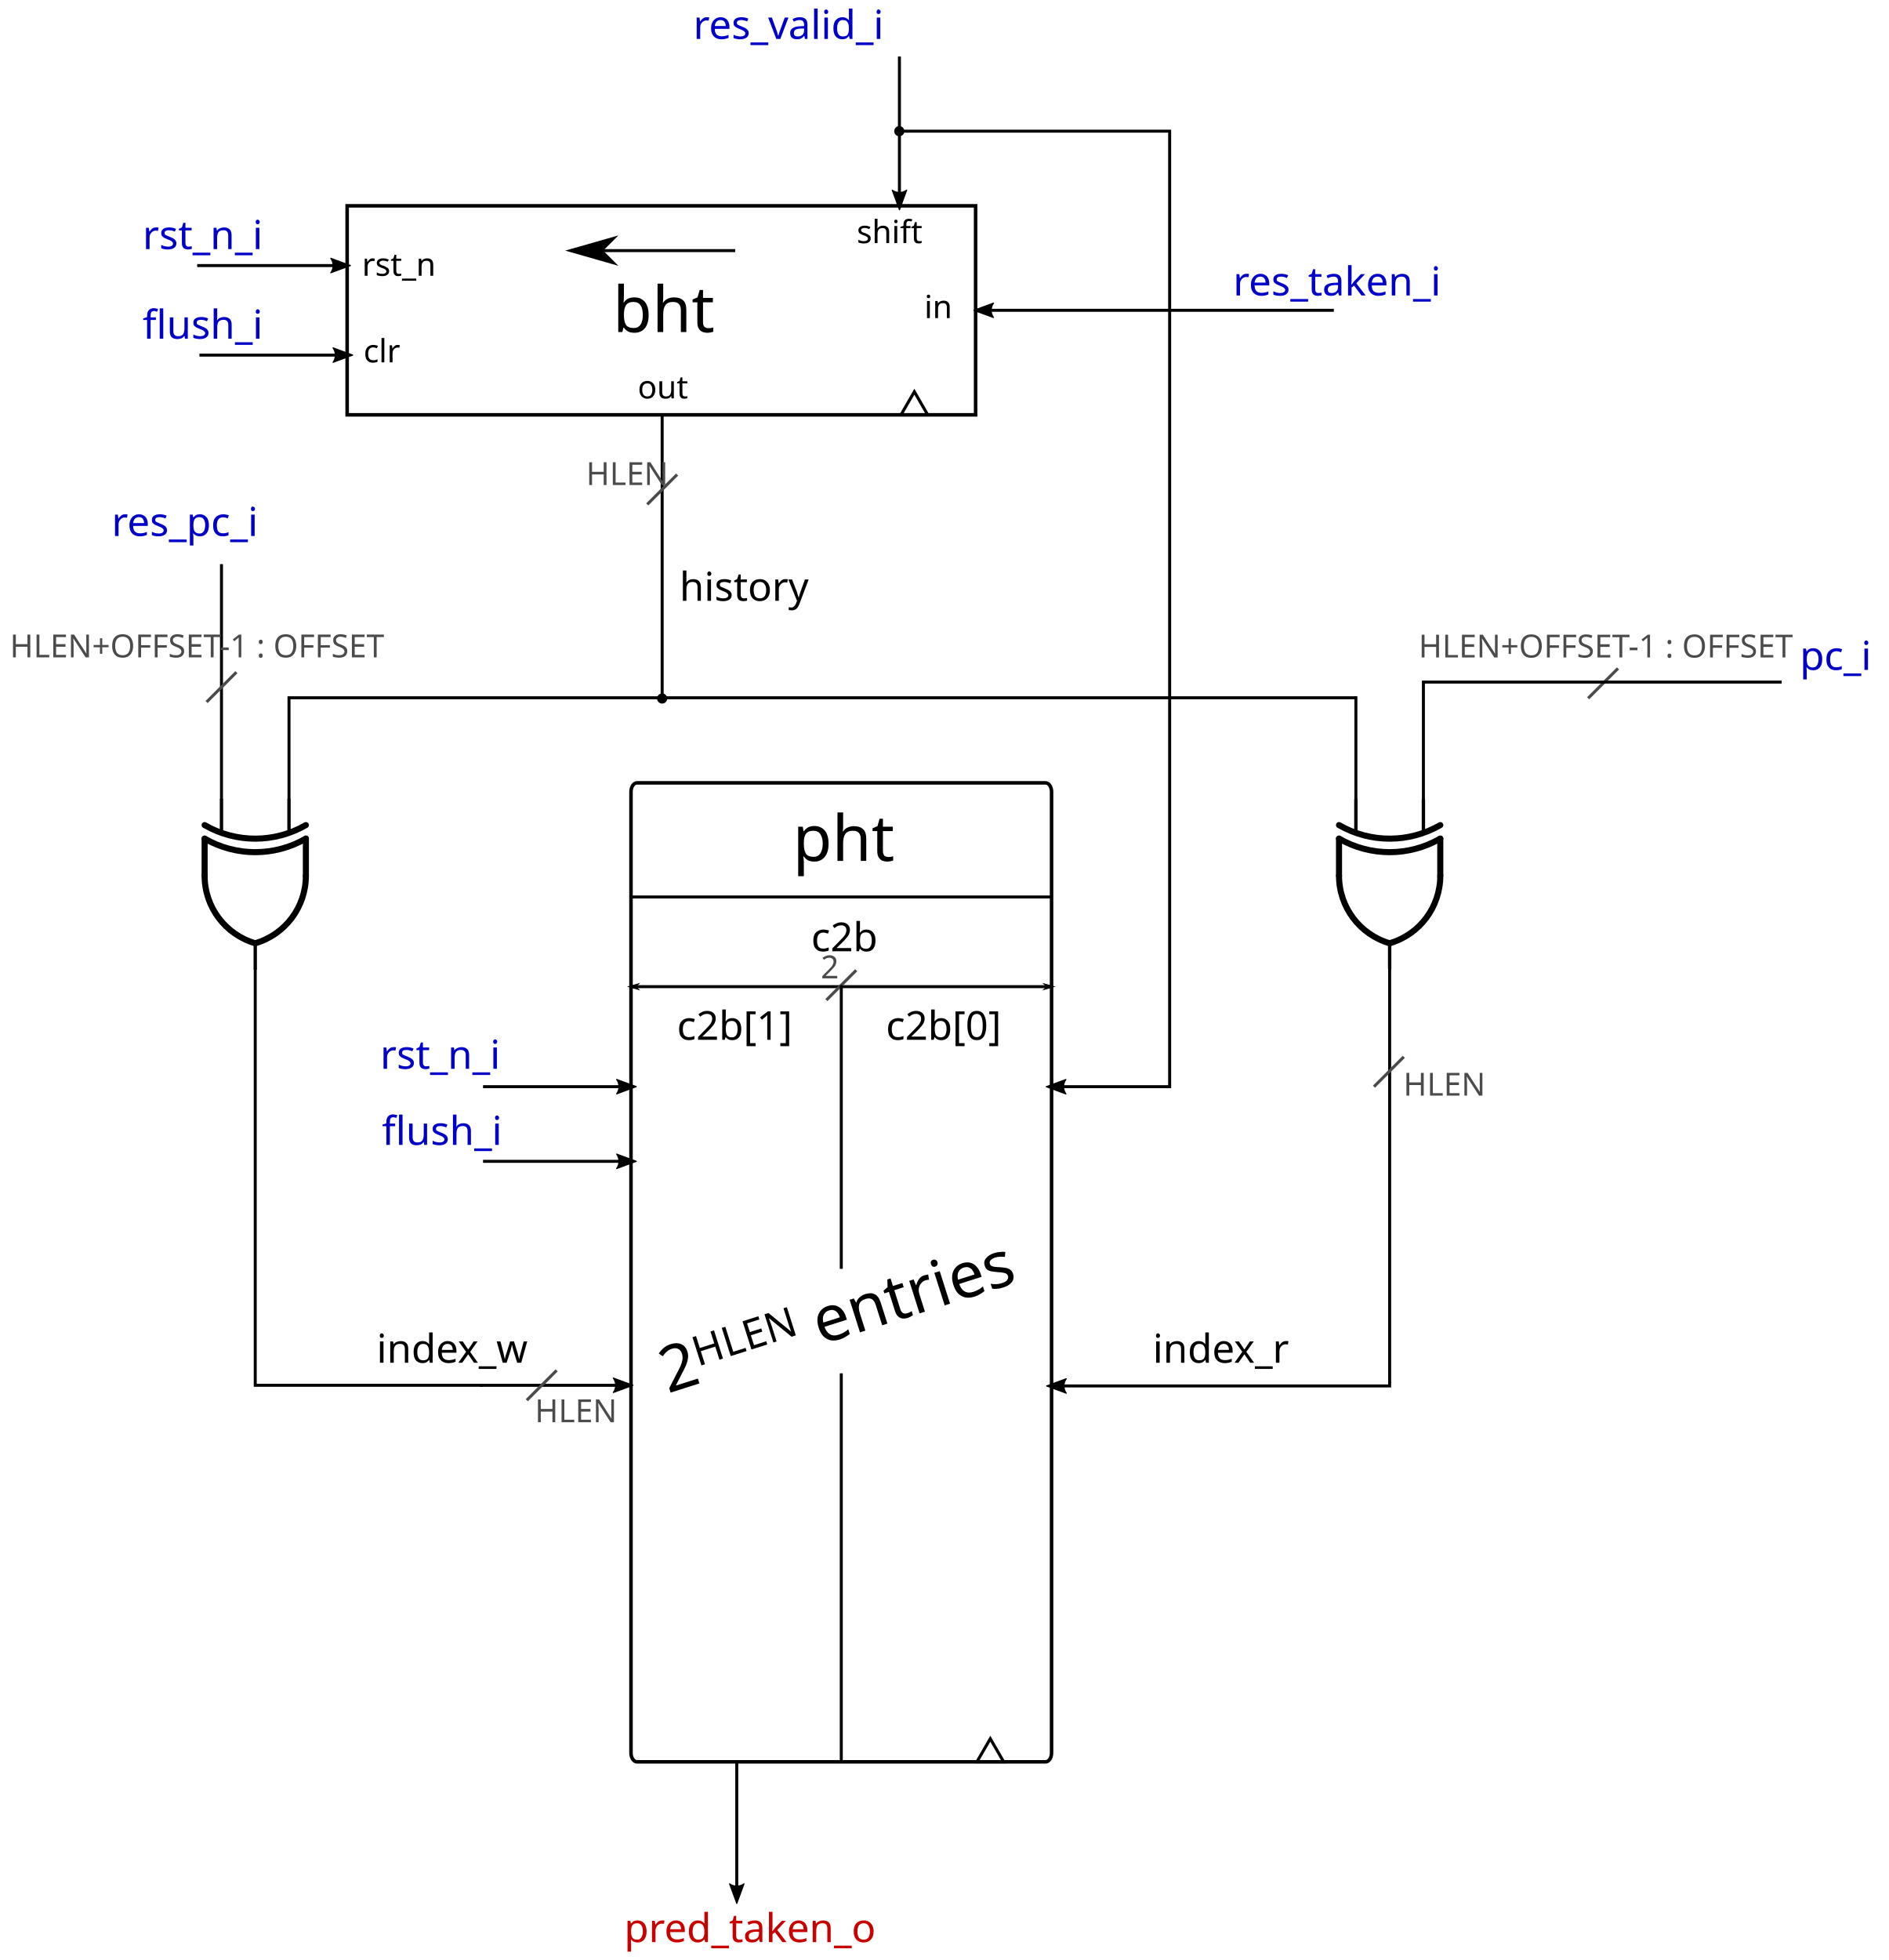
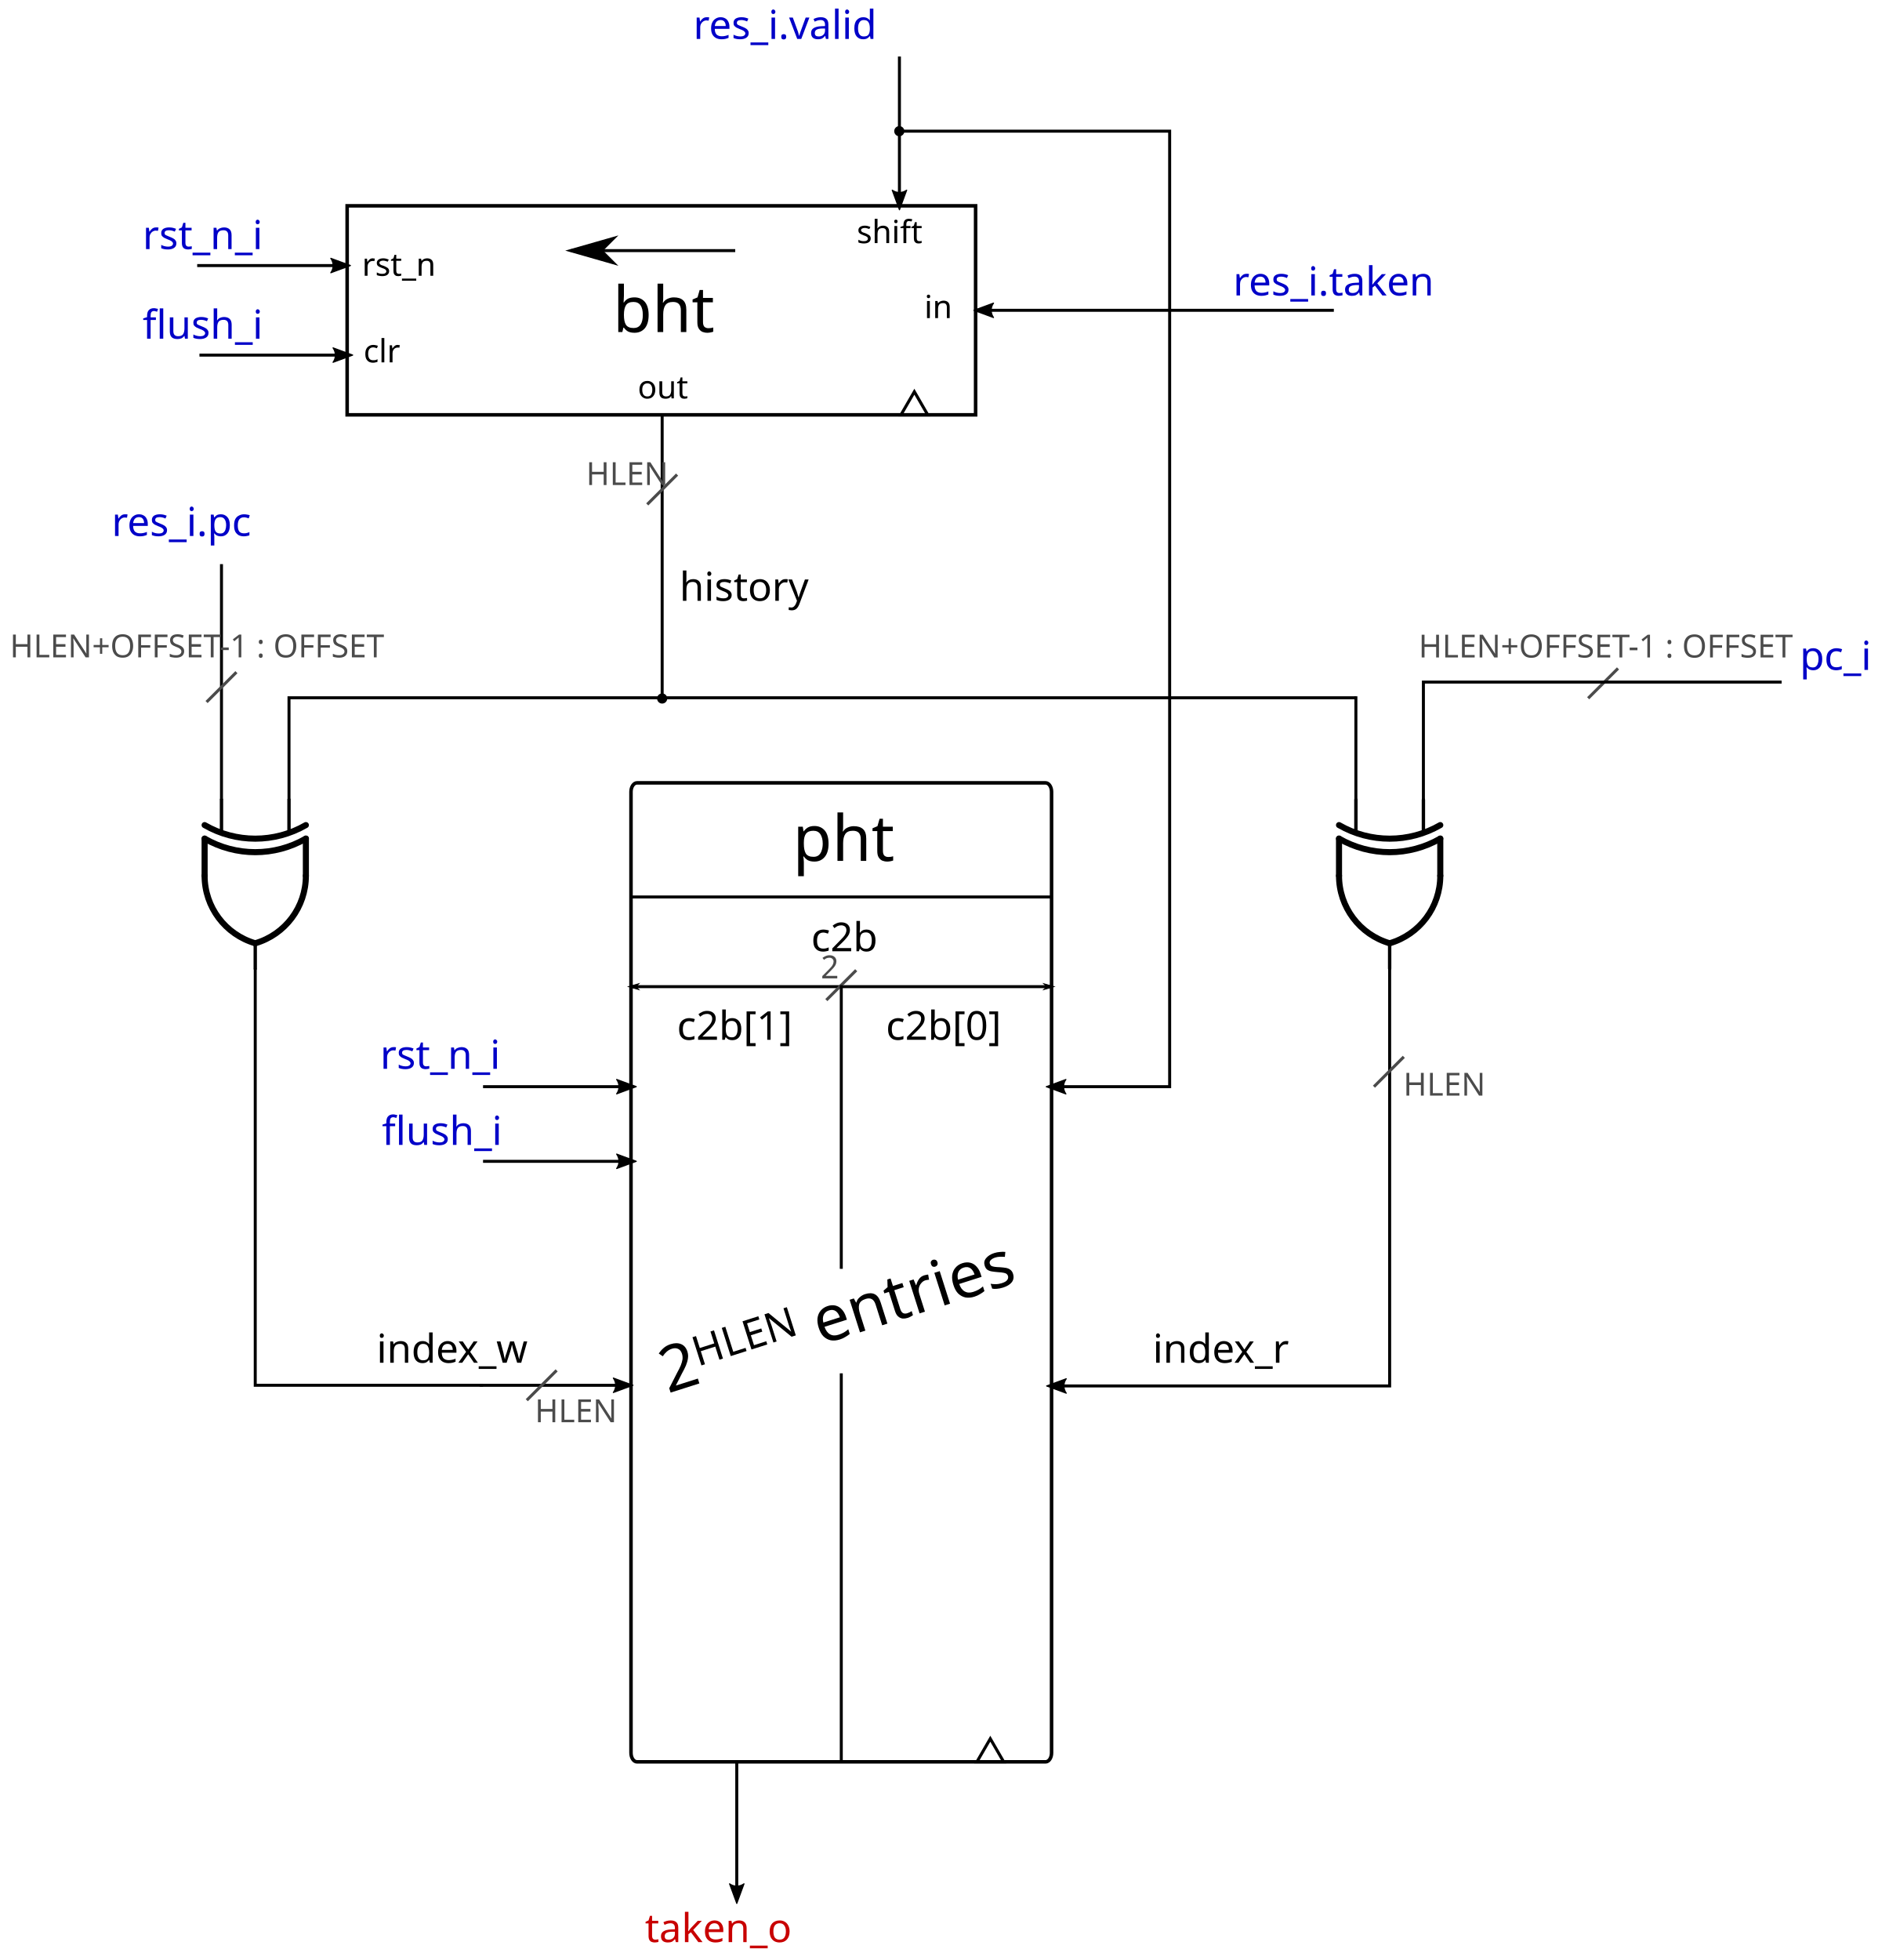
<svg xmlns="http://www.w3.org/2000/svg" width="167.399mm" height="173.673mm" viewBox="0 0 167.399 173.673" version="1.1" id="svg5557">
  <defs id="defs5551">
    <marker orient="auto" refY="0" refX="0" id="marker50684" style="overflow:visible">
      <path id="path50682" style="fill:#000000;fill-opacity:1;fill-rule:evenodd;stroke:#000000;stroke-width:0.625;stroke-linejoin:round;stroke-opacity:1" d="M 8.719,4.034 -2.207,0.016 8.719,-4.002 c -1.745,2.372 -1.735,5.617 -6e-7,8.035 z" transform="scale(-0.6)" />
    </marker>
    <marker orient="auto" refY="0" refX="0" id="Arrow1Sstart" style="overflow:visible">
      <path id="path922" d="M 0,0 5,-5 -12.5,0 5,5 Z" style="fill:#000000;fill-opacity:1;fill-rule:evenodd;stroke:#000000;stroke-width:1pt;stroke-opacity:1" transform="matrix(0.2,0,0,0.2,1.2,0)" />
    </marker>
    <marker orient="auto" refY="0" refX="0" id="Arrow1Send" style="overflow:visible">
      <path id="path925" d="M 0,0 5,-5 -12.5,0 5,5 Z" style="fill:#000000;fill-opacity:1;fill-rule:evenodd;stroke:#000000;stroke-width:1pt;stroke-opacity:1" transform="matrix(-0.2,0,0,-0.2,-1.2,0)" />
    </marker>
    <marker style="overflow:visible" id="marker17989" refX="0" refY="0" orient="auto">
      <path transform="scale(-0.6)" d="M 8.719,4.034 -2.207,0.016 8.719,-4.002 c -1.745,2.372 -1.735,5.617 -6e-7,8.035 z" style="fill:#000000;fill-opacity:1;fill-rule:evenodd;stroke:#000000;stroke-width:0.625;stroke-linejoin:round;stroke-opacity:1" id="path17987" />
    </marker>
    <marker style="overflow:visible" id="marker17473" refX="0" refY="0" orient="auto">
      <path transform="scale(-0.6)" d="M 8.719,4.034 -2.207,0.016 8.719,-4.002 c -1.745,2.372 -1.735,5.617 -6e-7,8.035 z" style="fill:#000000;fill-opacity:1;fill-rule:evenodd;stroke:#000000;stroke-width:0.625;stroke-linejoin:round;stroke-opacity:1" id="path17471" />
    </marker>
    <marker orient="auto" refY="0" refX="0" id="Arrow1Lend" style="overflow:visible">
      <path id="path913" d="M 0,0 5,-5 -12.5,0 5,5 Z" style="fill:#000000;fill-opacity:1;fill-rule:evenodd;stroke:#000000;stroke-width:1pt;stroke-opacity:1" transform="matrix(-0.8,0,0,-0.8,-10,0)" />
    </marker>
    <marker orient="auto" refY="0" refX="0" id="marker3579-3" style="overflow:visible">
      <path id="path3577-6" style="fill:#000000;fill-opacity:1;fill-rule:evenodd;stroke:#000000;stroke-width:0.625;stroke-linejoin:round;stroke-opacity:1" d="M 8.719,4.034 -2.207,0.016 8.719,-4.002 c -1.745,2.372 -1.735,5.617 -6e-7,8.035 z" transform="scale(-0.6)" />
    </marker>
    <marker orient="auto" refY="0" refX="0" id="marker3579" style="overflow:visible">
      <path id="path3577" style="fill:#000000;fill-opacity:1;fill-rule:evenodd;stroke:#000000;stroke-width:0.625;stroke-linejoin:round;stroke-opacity:1" d="M 8.719,4.034 -2.207,0.016 8.719,-4.002 c -1.745,2.372 -1.735,5.617 -6e-7,8.035 z" transform="scale(-0.6)" />
    </marker>
    <marker orient="auto" refY="0" refX="0" id="marker3579-2" style="overflow:visible">
      <path id="path3577-9" style="fill:#000000;fill-opacity:1;fill-rule:evenodd;stroke:#000000;stroke-width:0.625;stroke-linejoin:round;stroke-opacity:1" d="M 8.719,4.034 -2.207,0.016 8.719,-4.002 c -1.745,2.372 -1.735,5.617 -6e-7,8.035 z" transform="scale(-0.6)" />
    </marker>
    <marker orient="auto" refY="0" refX="0" id="marker3579-1" style="overflow:visible">
      <path id="path3577-94" style="fill:#000000;fill-opacity:1;fill-rule:evenodd;stroke:#000000;stroke-width:0.625;stroke-linejoin:round;stroke-opacity:1" d="M 8.719,4.034 -2.207,0.016 8.719,-4.002 c -1.745,2.372 -1.735,5.617 -6e-7,8.035 z" transform="scale(-0.6)" />
    </marker>
    <marker orient="auto" refY="0" refX="0" id="marker3579-1-8" style="overflow:visible">
      <path id="path3577-94-4" style="fill:#000000;fill-opacity:1;fill-rule:evenodd;stroke:#000000;stroke-width:0.625;stroke-linejoin:round;stroke-opacity:1" d="M 8.719,4.034 -2.207,0.016 8.719,-4.002 c -1.745,2.372 -1.735,5.617 -6e-7,8.035 z" transform="scale(-0.6)" />
    </marker>
    <marker orient="auto" refY="0" refX="0" id="marker3579-3-6" style="overflow:visible">
      <path id="path3577-6-1" style="fill:#000000;fill-opacity:1;fill-rule:evenodd;stroke:#000000;stroke-width:0.625;stroke-linejoin:round;stroke-opacity:1" d="M 8.719,4.034 -2.207,0.016 8.719,-4.002 c -1.745,2.372 -1.735,5.617 -6e-7,8.035 z" transform="scale(-0.6)" />
    </marker>
    <marker orient="auto" refY="0" refX="0" id="marker3579-3-4" style="overflow:visible">
      <path id="path3577-6-3" style="fill:#000000;fill-opacity:1;fill-rule:evenodd;stroke:#000000;stroke-width:0.625;stroke-linejoin:round;stroke-opacity:1" d="M 8.719,4.034 -2.207,0.016 8.719,-4.002 c -1.745,2.372 -1.735,5.617 -6e-7,8.035 z" transform="scale(-0.6)" />
    </marker>
    <marker orient="auto" refY="0" refX="0" id="marker3579-3-4-4" style="overflow:visible">
      <path id="path3577-6-3-3" style="fill:#000000;fill-opacity:1;fill-rule:evenodd;stroke:#000000;stroke-width:0.625;stroke-linejoin:round;stroke-opacity:1" d="M 8.719,4.034 -2.207,0.016 8.719,-4.002 c -1.745,2.372 -1.735,5.617 -6e-7,8.035 z" transform="scale(-0.6)" />
    </marker>
    <marker orient="auto" refY="0" refX="0" id="marker3579-3-6-6" style="overflow:visible">
      <path id="path3577-6-1-6" style="fill:#000000;fill-opacity:1;fill-rule:evenodd;stroke:#000000;stroke-width:0.625;stroke-linejoin:round;stroke-opacity:1" d="M 8.719,4.034 -2.207,0.016 8.719,-4.002 c -1.745,2.372 -1.735,5.617 -6e-7,8.035 z" transform="scale(-0.6)" />
    </marker>
    <marker orient="auto" refY="0" refX="0" id="marker3579-9" style="overflow:visible">
      <path id="path3577-20" style="fill:#000000;fill-opacity:1;fill-rule:evenodd;stroke:#000000;stroke-width:0.625;stroke-linejoin:round;stroke-opacity:1" d="M 8.719,4.034 -2.207,0.016 8.719,-4.002 c -1.745,2.372 -1.735,5.617 -6e-7,8.035 z" transform="scale(-0.6)" />
    </marker>
    <marker orient="auto" refY="0" refX="0" id="marker3579-7" style="overflow:visible">
      <path id="path3577-1" style="fill:#000000;fill-opacity:1;fill-rule:evenodd;stroke:#000000;stroke-width:0.625;stroke-linejoin:round;stroke-opacity:1" d="M 8.719,4.034 -2.207,0.016 8.719,-4.002 c -1.745,2.372 -1.735,5.617 -6e-7,8.035 z" transform="scale(-0.6)" />
    </marker>
    <marker orient="auto" refY="0" refX="0" id="Arrow1Sstart-5" style="overflow:visible">
      <path id="path922-9" d="M 0,0 5,-5 -12.5,0 5,5 Z" style="fill:#000000;fill-opacity:1;fill-rule:evenodd;stroke:#000000;stroke-width:1pt;stroke-opacity:1" transform="matrix(0.2,0,0,0.2,1.2,0)" />
    </marker>
    <marker orient="auto" refY="0" refX="0" id="Arrow1Send-4" style="overflow:visible">
      <path id="path925-9" d="M 0,0 5,-5 -12.5,0 5,5 Z" style="fill:#000000;fill-opacity:1;fill-rule:evenodd;stroke:#000000;stroke-width:1pt;stroke-opacity:1" transform="matrix(-0.2,0,0,-0.2,-1.2,0)" />
    </marker>
    <marker orient="auto" refY="0" refX="0" id="marker3579-1-7" style="overflow:visible">
      <path id="path3577-94-5" style="fill:#000000;fill-opacity:1;fill-rule:evenodd;stroke:#000000;stroke-width:0.625;stroke-linejoin:round;stroke-opacity:1" d="M 8.719,4.034 -2.207,0.016 8.719,-4.002 c -1.745,2.372 -1.735,5.617 -6e-7,8.035 z" transform="scale(-0.6)" />
    </marker>
  </defs>
  <g id="layer1" transform="translate(-2.167443,-8.887758)">
    <rect rx="0" ry="0.794" style="fill:none;fill-opacity:1;stroke:#000000;stroke-width:0.313;stroke-opacity:1" y="27.125" x="32.935" height="18.521" width="55.7" id="rect3715" />
    <text id="text4524" y="38.358" x="56.412" style="font-style:normal;font-variant:normal;font-weight:normal;font-stretch:normal;font-size:5.651px;line-height:1.25;font-family:'Ubuntu Mono';-inkscape-font-specification:'Ubuntu Mono';letter-spacing:0px;word-spacing:0px;fill:#000000;fill-opacity:1;stroke:none;stroke-width:0.265" xml:space="preserve" transform="scale(1.001237,0.9987643)">
      <tspan style="font-size:5.651px;stroke-width:0.265" y="38.358" x="56.412" id="tspan4522">bht</tspan>
    </text>
    <path style="fill:none;fill-opacity:1;stroke:#000000;stroke-width:0.265;stroke-opacity:1" id="path4697" d="m 94.985,60.198 -2.365,0 1.183,-2.048 z" transform="matrix(1.002476,0,0,1,-10.82888,-14.55208)" />
    <path style="fill:none;stroke:#000000;stroke-width:0.265;stroke-linecap:butt;stroke-linejoin:miter;stroke-miterlimit:4;stroke-dasharray:none;stroke-opacity:1;marker-end:url(#Arrow1Lend)" d="M 67.331,31.094 H 52.779" id="path5721" />
    <path style="fill:none;stroke:#000000;stroke-width:0.265px;stroke-linecap:butt;stroke-linejoin:miter;stroke-opacity:1;marker-end:url(#marker3579-3)" d="M 120.385,36.383 H 88.835" id="path3565-0" />
    <text xml:space="preserve" style="font-style:normal;font-variant:normal;font-weight:normal;font-stretch:normal;font-size:3.528px;line-height:1.25;font-family:'Ubuntu Mono';-inkscape-font-specification:'Ubuntu Mono';letter-spacing:0px;word-spacing:0px;fill:#0000c8;fill-opacity:1;stroke:none;stroke-width:0.265" x="111.459" y="35.07" id="text3569-6">
-       <tspan id="tspan3567-2" x="111.459" y="35.07" style="fill:#0000c8;fill-opacity:1;stroke-width:0.265">res_taken_i</tspan>
+       <tspan id="tspan3567-2" x="111.459" y="35.07" style="fill:#0000c8;fill-opacity:1;stroke-width:0.265">res_i.taken</tspan>
    </text>
    <path style="fill:none;stroke:#000000;stroke-width:0.265px;stroke-linecap:butt;stroke-linejoin:miter;stroke-opacity:1;marker-end:url(#marker3579)" d="M 81.883,13.896 V 27.125" id="path3565" />
    <text xml:space="preserve" style="font-style:normal;font-variant:normal;font-weight:normal;font-stretch:normal;font-size:3.528px;line-height:1.25;font-family:'Ubuntu Mono';-inkscape-font-specification:'Ubuntu Mono';letter-spacing:0px;word-spacing:0px;fill:#0000c8;fill-opacity:1;stroke:none;stroke-width:0.265" x="63.616" y="12.333" id="text3569">
-       <tspan id="tspan3567" x="63.616" y="12.333" style="fill:#0000c8;fill-opacity:1;stroke-width:0.265">res_valid_i</tspan>
+       <tspan id="tspan3567" x="63.616" y="12.333" style="fill:#0000c8;fill-opacity:1;stroke-width:0.265">res_i.valid</tspan>
    </text>
    <text xml:space="preserve" style="font-style:normal;font-variant:normal;font-weight:normal;font-stretch:normal;font-size:2.822px;line-height:1.25;font-family:'Ubuntu Mono';-inkscape-font-specification:'Ubuntu Mono';letter-spacing:0px;word-spacing:0px;fill:#000000;fill-opacity:1;stroke:none;stroke-width:0.265" x="78.104" y="30.432" id="text10407">
      <tspan id="tspan10405" x="78.104" y="30.432" style="stroke-width:0.265">shift</tspan>
    </text>
    <text xml:space="preserve" style="font-style:normal;font-variant:normal;font-weight:normal;font-stretch:normal;font-size:2.822px;line-height:1.25;font-family:'Ubuntu Mono';-inkscape-font-specification:'Ubuntu Mono';letter-spacing:0px;word-spacing:0px;fill:#000000;fill-opacity:1;stroke:none;stroke-width:0.265" x="34.391" y="40.997" id="text10483">
      <tspan id="tspan10481" x="34.391" y="40.997" style="stroke-width:0.265">clr</tspan>
    </text>
    <path style="fill:none;stroke:#000000;stroke-width:0.265px;stroke-linecap:butt;stroke-linejoin:miter;stroke-opacity:1;marker-end:url(#marker3579-1)" d="M 19.844,40.354 H 33.073" id="path3565-7" />
    <text xml:space="preserve" style="font-style:normal;font-variant:normal;font-weight:normal;font-stretch:normal;font-size:3.528px;line-height:1.25;font-family:'Ubuntu Mono';-inkscape-font-specification:'Ubuntu Mono';letter-spacing:0px;word-spacing:0px;fill:#0000c8;fill-opacity:1;stroke:none;stroke-width:0.265" x="14.811" y="38.899" id="text11494">
      <tspan id="tspan11492" x="14.811" y="38.899" style="fill:#0000c8;fill-opacity:1;stroke-width:0.265">flush_i</tspan>
    </text>
    <text xml:space="preserve" style="font-style:normal;font-variant:normal;font-weight:normal;font-stretch:normal;font-size:2.822px;line-height:1.25;font-family:'Ubuntu Mono';-inkscape-font-specification:'Ubuntu Mono';letter-spacing:0px;word-spacing:0px;fill:#000000;fill-opacity:1;stroke:none;stroke-width:0.265" x="34.258" y="33.324" id="text10483-5">
      <tspan id="tspan10481-0" x="34.258" y="33.324" style="stroke-width:0.265">rst_n</tspan>
    </text>
    <path style="fill:none;stroke:#000000;stroke-width:0.265px;stroke-linecap:butt;stroke-linejoin:miter;stroke-opacity:1;marker-end:url(#marker3579-1-8)" d="M 19.644,32.419 H 32.873" id="path3565-7-3" />
    <text xml:space="preserve" style="font-style:normal;font-variant:normal;font-weight:normal;font-stretch:normal;font-size:3.528px;line-height:1.25;font-family:'Ubuntu Mono';-inkscape-font-specification:'Ubuntu Mono';letter-spacing:0px;word-spacing:0px;fill:#0000c8;fill-opacity:1;stroke:none;stroke-width:0.265" x="14.811" y="30.961" id="text11494-6">
      <tspan id="tspan11492-1" x="14.811" y="30.961" style="fill:#0000c8;fill-opacity:1;stroke-width:0.265">rst_n_i</tspan>
    </text>
    <text xml:space="preserve" style="font-style:normal;font-variant:normal;font-weight:normal;font-stretch:normal;font-size:2.822px;line-height:1.25;font-family:'Ubuntu Mono';-inkscape-font-specification:'Ubuntu Mono';letter-spacing:0px;word-spacing:0px;fill:#000000;fill-opacity:1;stroke:none;stroke-width:0.265" x="84.095" y="37.074" id="text11639">
      <tspan id="tspan11637" x="84.095" y="37.074" style="stroke-width:0.265">in</tspan>
    </text>
    <text xml:space="preserve" style="font-style:normal;font-variant:normal;font-weight:normal;font-stretch:normal;font-size:3.528px;line-height:1.25;font-family:'Ubuntu Mono';-inkscape-font-specification:'Ubuntu Mono';letter-spacing:0px;word-spacing:0px;fill:#000000;fill-opacity:1;stroke:none;stroke-width:0.265" x="62.396" y="62.124" id="text3569-6-5">
      <tspan id="tspan3567-2-4" x="62.396" y="62.124" style="stroke-width:0.265">history</tspan>
    </text>
    <text xml:space="preserve" style="font-style:normal;font-variant:normal;font-weight:normal;font-stretch:normal;font-size:2.822px;line-height:1.25;font-family:'Ubuntu Mono';-inkscape-font-specification:'Ubuntu Mono';letter-spacing:0px;word-spacing:0px;fill:#000000;fill-opacity:1;stroke:none;stroke-width:0.265" x="58.683" y="44.189" id="text11639-7">
      <tspan id="tspan11637-6" x="58.683" y="44.189" style="stroke-width:0.265">out</tspan>
    </text>
    <path style="fill:none;stroke:#000000;stroke-width:0.265px;stroke-linecap:butt;stroke-linejoin:miter;stroke-opacity:1;marker-end:url(#marker17989)" d="M 82.021,20.51 H 105.833 V 105.177 H 95.25" id="path17835" />
    <path style="fill:none;stroke:#000000;stroke-width:0.265px;stroke-linecap:butt;stroke-linejoin:miter;stroke-opacity:1;marker-end:url(#marker3579-3-4)" d="M 44.979,105.177 H 58.208" id="path3565-0-0" />
    <text xml:space="preserve" style="font-style:normal;font-variant:normal;font-weight:normal;font-stretch:normal;font-size:3.528px;line-height:1.25;font-family:'Ubuntu Mono';-inkscape-font-specification:'Ubuntu Mono';letter-spacing:0px;word-spacing:0px;fill:#0000c8;fill-opacity:1;stroke:none;stroke-width:0.265" x="35.865" y="103.59" id="text11494-6-7">
      <tspan id="tspan11492-1-8" x="35.865" y="103.59" style="fill:#0000c8;fill-opacity:1;stroke-width:0.265">rst_n_i</tspan>
    </text>
    <path style="fill:none;stroke:#000000;stroke-width:0.265px;stroke-linecap:butt;stroke-linejoin:miter;stroke-opacity:1;marker-end:url(#marker3579-7)" d="m 67.466,164.973 v 12.223" id="path3565-72" />
    <text xml:space="preserve" style="font-style:normal;font-variant:normal;font-weight:normal;font-stretch:normal;font-size:3.528px;line-height:1.25;font-family:'Ubuntu Mono';-inkscape-font-specification:'Ubuntu Mono';letter-spacing:0px;word-spacing:0px;fill:#c80000;fill-opacity:1;stroke:none;stroke-width:0.265" x="57.488" y="180.979" id="text22917">
-       <tspan id="tspan22915" x="57.488" y="180.979" style="font-size:3.528px;fill:#c80000;fill-opacity:1;stroke-width:0.265">pred_taken_o</tspan>
+       <tspan id="tspan22915" x="57.488" y="180.979" style="font-size:3.528px;fill:#c80000;fill-opacity:1;stroke-width:0.265">  taken_o</tspan>
    </text>
    <text xml:space="preserve" style="font-style:normal;font-variant:normal;font-weight:normal;font-stretch:normal;font-size:3.528px;line-height:1.25;font-family:'Ubuntu Mono';-inkscape-font-specification:'Ubuntu Mono';letter-spacing:0px;word-spacing:0px;fill:#000000;fill-opacity:1;stroke:none;stroke-width:0.265" x="62.172" y="101.022" id="text3569-6-5-5-7-2-3">
      <tspan id="tspan3567-2-4-4-2-6-6" x="62.172" y="101.022" style="stroke-width:0.265">c2b[1]</tspan>
    </text>
    <text id="text335" y="101.022" x="80.693" style="font-style:normal;font-variant:normal;font-weight:normal;font-stretch:normal;font-size:3.528px;line-height:1.25;font-family:'Ubuntu Mono';-inkscape-font-specification:'Ubuntu Mono';letter-spacing:0px;word-spacing:0px;fill:#000000;fill-opacity:1;stroke:none;stroke-width:0.265" xml:space="preserve">
      <tspan style="stroke-width:0.265" y="101.022" x="80.693" id="tspan333">c2b[0]</tspan>
    </text>
    <text xml:space="preserve" style="font-style:normal;font-variant:normal;font-weight:normal;font-stretch:normal;font-size:3.528px;line-height:1.25;font-family:'Ubuntu Mono';-inkscape-font-specification:'Ubuntu Mono';letter-spacing:0px;word-spacing:0px;fill:#000000;fill-opacity:1;stroke:none;stroke-width:0.265" x="104.339" y="129.637" id="text3569-6-5-7">
      <tspan id="tspan3567-2-4-5" x="104.339" y="129.637" style="stroke-width:0.265">index_r</tspan>
    </text>
    <text id="text1079" y="129.637" x="35.548" style="font-style:normal;font-variant:normal;font-weight:normal;font-stretch:normal;font-size:3.528px;line-height:1.25;font-family:'Ubuntu Mono';-inkscape-font-specification:'Ubuntu Mono';letter-spacing:0px;word-spacing:0px;fill:#000000;fill-opacity:1;stroke:none;stroke-width:0.265" xml:space="preserve">
      <tspan style="stroke-width:0.265" y="129.637" x="35.548" id="tspan1077">index_w</tspan>
    </text>
    <path style="fill:none;stroke:#000000;stroke-width:0.265px;stroke-linecap:butt;stroke-linejoin:miter;stroke-opacity:1;marker-end:url(#marker3579-1-7)" d="M 44.979,111.792 H 58.208" id="path3565-7-9" />
    <text xml:space="preserve" style="font-style:normal;font-variant:normal;font-weight:normal;font-stretch:normal;font-size:3.528px;line-height:1.25;font-family:'Ubuntu Mono';-inkscape-font-specification:'Ubuntu Mono';letter-spacing:0px;word-spacing:0px;fill:#0000c8;fill-opacity:1;stroke:none;stroke-width:0.265" x="36.02" y="110.336" id="text11494-2">
      <tspan id="tspan11492-2" x="36.02" y="110.336" style="fill:#0000c8;fill-opacity:1;stroke-width:0.265">flush_i</tspan>
    </text>
    <path style="fill:none;stroke:#000000;stroke-width:0.265px;stroke-linecap:butt;stroke-linejoin:miter;stroke-opacity:1" d="M 60.854,45.646 V 70.781" id="path1315" />
  </g>
  <g id="g16294" transform="matrix(0,0.2991668,-0.2991668,0,144.1055,44.68975)">
    <g id="g16272">
      <path id="path16260" style="fill:none;stroke:#000000;stroke-width:1.8;stroke-linecap:round;stroke-linejoin:round;stroke-dasharray:none" d="M 110,85 H 99" />
      <path id="path16262" style="fill:none;stroke:#000000;stroke-width:1.8;stroke-linecap:round;stroke-linejoin:round;stroke-dasharray:none" d="M 110,55 H 99" />
      <path id="path16264" style="fill:none;stroke:#000000;stroke-width:1.8;stroke-linecap:round;stroke-linejoin:round;stroke-dasharray:none" d="m 130,70 a 20.833,20.833 0 0 1 -20,15" />
      <path id="path16266" style="fill:none;stroke:#000000;stroke-width:1.8;stroke-linecap:round;stroke-linejoin:round;stroke-dasharray:none" d="m 110,55 a 20.833,20.833 0 0 1 20,15" />
      <path id="path16268" style="fill:none;stroke:#000000;stroke-width:1.8;stroke-linecap:round;stroke-linejoin:round;stroke-dasharray:none" d="m 99,55 a 30,30 0 0 1 0,30" />
      <path id="path16270" style="fill:none;stroke:#000000;stroke-width:1.8;stroke-linecap:round;stroke-linejoin:round;stroke-dasharray:none" d="m 95,55 a 30,30 0 0 1 0,30" />
    </g>
    <g id="g16286">
      <g id="g16278">
        <g id="g16276">
          <path id="path16274" style="fill:none;stroke:#000000;stroke-width:1;stroke-linecap:round;stroke-linejoin:round;stroke-dasharray:none" d="M 97.304,60 H 87.5" />
        </g>
      </g>
      <g id="g16284">
        <g id="g16282">
          <path id="path16280" style="fill:none;stroke:#000000;stroke-width:1;stroke-linecap:round;stroke-linejoin:round;stroke-dasharray:none" d="M 97.304,80 H 87.5" />
        </g>
      </g>
    </g>
    <g id="g16292">
      <g id="g16290" transform="rotate(-180,130,70)">
        <path id="path16288" style="fill:none;stroke:#000000;stroke-width:1;stroke-linecap:round;stroke-linejoin:round;stroke-dasharray:none" d="m 130,70 h -7.5" />
      </g>
    </g>
  </g>
  <path style="fill:none;stroke:#000000;stroke-width:0.265px;stroke-linecap:butt;stroke-linejoin:miter;stroke-opacity:1" d="M 120.172,70.867 V 61.696" id="path16316" />
  <text xml:space="preserve" style="font-style:normal;font-variant:normal;font-weight:normal;font-stretch:normal;font-size:3.528px;line-height:1.25;font-family:'Ubuntu Mono';-inkscape-font-specification:'Ubuntu Mono';letter-spacing:0px;word-spacing:0px;fill:#0000c8;fill-opacity:1;stroke:none;stroke-width:0.265" x="159.52" y="59.363" id="text17096">
    <tspan id="tspan17094" x="159.52" y="59.363" style="font-size:3.528px;fill:#0000c8;fill-opacity:1;stroke-width:0.265">pc_i</tspan>
  </text>
  <path style="fill:none;stroke:#4b4b4b;stroke-width:0.265px;stroke-linecap:butt;stroke-linejoin:miter;stroke-opacity:1" d="m 140.757,61.871 2.646,-2.646" id="path5483" />
  <text xml:space="preserve" style="font-style:normal;font-variant:normal;font-weight:normal;font-stretch:normal;font-size:2.822px;line-height:1.25;font-family:'Ubuntu Mono';-inkscape-font-specification:'Ubuntu Mono';letter-spacing:0px;word-spacing:0px;fill:#4b4b4b;fill-opacity:1;stroke:none;stroke-width:0.265" x="125.721" y="58.26" id="text17403">
    <tspan id="tspan17401" x="125.721" y="58.26" style="fill:#4b4b4b;fill-opacity:1;stroke-width:0.265">HLEN+OFFSET-1 : OFFSET</tspan>
  </text>
  <rect rx="0.531" ry="0.794" style="fill:none;fill-opacity:1;stroke:#000000;stroke-width:0.313;stroke-opacity:1" y="69.368" x="55.925" height="86.746" width="37.274" id="rect3715-5" />
  <text id="text4524-6" y="76.376" x="70.172" style="font-style:normal;font-variant:normal;font-weight:normal;font-stretch:normal;font-size:5.651px;line-height:1.25;font-family:'Ubuntu Mono';-inkscape-font-specification:'Ubuntu Mono';letter-spacing:0px;word-spacing:0px;fill:#000000;fill-opacity:1;stroke:none;stroke-width:0.265" xml:space="preserve" transform="scale(1.001237,0.9987643)">
    <tspan style="font-size:5.651px;stroke-width:0.265" y="76.376" x="70.172" id="tspan4522-9">pht</tspan>
  </text>
  <path style="fill:none;fill-opacity:1;stroke:#000000;stroke-width:0.265;stroke-opacity:1" id="path4697-3" d="m 94.985,60.198 -2.365,0 1.183,-2.048 z" transform="matrix(1.002476,0,0,1,-6.265815,95.9153)" />
  <path style="fill:none;stroke:#000000;stroke-width:0.265px;stroke-linecap:butt;stroke-linejoin:miter;stroke-opacity:1" d="M 56.041,79.479 H 93.13" id="path17433" />
  <text id="text4524-6-8" y="135.774" x="18.955" style="font-style:normal;font-variant:normal;font-weight:normal;font-stretch:normal;font-size:5.651px;line-height:1.25;font-family:'Ubuntu Mono';-inkscape-font-specification:'Ubuntu Mono';letter-spacing:0px;word-spacing:0px;fill:#000000;fill-opacity:1;stroke:none;stroke-width:0.265" xml:space="preserve" transform="matrix(0.9541437,-0.3034562,0.3027068,0.9517872,0,0)">
    <tspan style="font-size:5.651px;stroke-width:0.265" y="135.774" x="18.955" id="tspan4522-9-9">2<tspan style="font-size:65%;baseline-shift:super" id="tspan20031">HLEN</tspan> entries</tspan>
  </text>
  <text xml:space="preserve" style="font-style:normal;font-variant:normal;font-weight:normal;font-stretch:normal;font-size:3.528px;line-height:1.25;font-family:'Ubuntu Mono';-inkscape-font-specification:'Ubuntu Mono';letter-spacing:0px;word-spacing:0px;fill:#000000;fill-opacity:1;stroke:none;stroke-width:0.265" x="71.9" y="84.29" id="text17096-5">
    <tspan id="tspan17094-2" x="71.9" y="84.29" style="font-size:3.528px;stroke-width:0.265">c2b</tspan>
  </text>
  <path style="fill:none;stroke:#000000;stroke-width:0.265px;stroke-linecap:butt;stroke-linejoin:miter;stroke-opacity:1;marker-end:url(#marker17473)" d="m 123.164,85.825 v 36.981 H 93.114" id="path17463" />
  <circle style="fill:#000000;fill-opacity:1;stroke:#000000;stroke-width:0.204;stroke-opacity:1" id="path103-7" cx="79.704" cy="-11.623" r="0.348" transform="scale(1,-1)" />
  <path style="fill:none;stroke:#4b4b4b;stroke-width:0.265px;stroke-linecap:butt;stroke-linejoin:miter;stroke-opacity:1" d="m 57.364,44.696 2.646,-2.646" id="path5483-4" />
  <text xml:space="preserve" style="font-style:normal;font-variant:normal;font-weight:normal;font-stretch:normal;font-size:2.822px;line-height:1.25;font-family:'Ubuntu Mono';-inkscape-font-specification:'Ubuntu Mono';letter-spacing:0px;word-spacing:0px;fill:#4b4b4b;fill-opacity:1;stroke:none;stroke-width:0.265" x="51.94" y="42.976" id="text18221">
    <tspan id="tspan18219" x="51.94" y="42.976" style="fill:#4b4b4b;fill-opacity:1;stroke-width:0.265">HLEN</tspan>
  </text>
  <path style="fill:none;stroke:#4b4b4b;stroke-width:0.265px;stroke-linecap:butt;stroke-linejoin:miter;stroke-opacity:1" d="m 121.773,96.289 2.646,-2.646" id="path5483-4-6" />
  <text xml:space="preserve" style="font-style:normal;font-variant:normal;font-weight:normal;font-stretch:normal;font-size:2.822px;line-height:1.25;font-family:'Ubuntu Mono';-inkscape-font-specification:'Ubuntu Mono';letter-spacing:0px;word-spacing:0px;fill:#4b4b4b;fill-opacity:1;stroke:none;stroke-width:0.265" x="124.37" y="97.083" id="text18221-8">
    <tspan id="tspan18219-8" x="124.37" y="97.083" style="fill:#4b4b4b;fill-opacity:1;stroke-width:0.265">HLEN</tspan>
  </text>
  <path style="fill:none;stroke:#000000;stroke-width:0.265px;stroke-linecap:butt;stroke-linejoin:miter;stroke-opacity:1;marker-end:url(#marker3579-3-4-4)" d="M 42.519,122.75 H 55.748" id="path3565-0-0-1" />
  <text xml:space="preserve" style="font-style:normal;font-variant:normal;font-weight:normal;font-stretch:normal;font-size:3.528px;line-height:1.25;font-family:'Ubuntu Mono';-inkscape-font-specification:'Ubuntu Mono';letter-spacing:0px;word-spacing:0px;fill:#0000c8;fill-opacity:1;stroke:none;stroke-width:0.265" x="9.9" y="47.492" id="text11494-6-7-4">
-     <tspan id="tspan11492-1-8-9" x="9.9" y="47.492" style="fill:#0000c8;fill-opacity:1;stroke-width:0.265">res_pc_i</tspan>
+     <tspan id="tspan11492-1-8-9" x="9.9" y="47.492" style="fill:#0000c8;fill-opacity:1;stroke-width:0.265">res_i.pc</tspan>
  </text>
  <path style="fill:none;stroke:#4b4b4b;stroke-width:0.265px;stroke-linecap:butt;stroke-linejoin:miter;stroke-opacity:1" d="m 46.688,124.071 2.646,-2.646" id="path5483-4-6-2" />
  <text xml:space="preserve" style="font-style:normal;font-variant:normal;font-weight:normal;font-stretch:normal;font-size:2.822px;line-height:1.25;font-family:'Ubuntu Mono';-inkscape-font-specification:'Ubuntu Mono';letter-spacing:0px;word-spacing:0px;fill:#4b4b4b;fill-opacity:1;stroke:none;stroke-width:0.265" x="47.399" y="126.022" id="text18221-8-0">
    <tspan id="tspan18219-8-6" x="47.399" y="126.022" style="fill:#4b4b4b;fill-opacity:1;stroke-width:0.265">HLEN</tspan>
  </text>
  <path style="fill:none;stroke:#000000;stroke-width:0.265px;stroke-linecap:butt;stroke-linejoin:miter;stroke-opacity:1;marker-start:url(#Arrow1Sstart-5);marker-end:url(#Arrow1Send-4)" d="M 56.041,87.426 H 93.083" id="path23467-0" />
  <text xml:space="preserve" style="font-style:normal;font-variant:normal;font-weight:normal;font-stretch:normal;font-size:2.822px;line-height:1.25;font-family:'Ubuntu Mono';-inkscape-font-specification:'Ubuntu Mono';letter-spacing:0px;word-spacing:0px;fill:#4b4b4b;fill-opacity:1;stroke:none;stroke-width:0.265" x="72.737" y="86.693" id="text26007-9">
    <tspan id="tspan26005-1" x="72.737" y="86.693" style="fill:#4b4b4b;fill-opacity:1;stroke-width:0.265">2</tspan>
  </text>
  <path style="fill:none;stroke:#4b4b4b;stroke-width:0.265px;stroke-linecap:butt;stroke-linejoin:miter;stroke-opacity:1" d="m 73.239,88.616 2.646,-2.646" id="path5483-4-6-2-71" />
  <path style="fill:none;stroke:#000000;stroke-width:0.265px;stroke-linecap:butt;stroke-linejoin:miter;stroke-opacity:1" d="M 74.562,87.293 V 112.429" id="path311" />
  <path style="fill:none;stroke:#000000;stroke-width:0.265px;stroke-linecap:butt;stroke-linejoin:miter;stroke-opacity:1" d="m 74.562,121.689 v 34.396" id="path313" />
  <path style="fill:none;stroke:#000000;stroke-width:0.265px;stroke-linecap:butt;stroke-linejoin:miter;stroke-opacity:1" d="M 126.155,70.867 V 60.438 h 31.75" id="path337" />
  <g transform="matrix(0,0.2991668,-0.2991668,0,43.56379,44.68975)" id="g1015">
    <g id="g993">
      <path d="M 110,85 H 99" style="fill:none;stroke:#000000;stroke-width:1.8;stroke-linecap:round;stroke-linejoin:round;stroke-dasharray:none" id="path981" />
      <path d="M 110,55 H 99" style="fill:none;stroke:#000000;stroke-width:1.8;stroke-linecap:round;stroke-linejoin:round;stroke-dasharray:none" id="path983" />
      <path d="m 130,70 a 20.833,20.833 0 0 1 -20,15" style="fill:none;stroke:#000000;stroke-width:1.8;stroke-linecap:round;stroke-linejoin:round;stroke-dasharray:none" id="path985" />
      <path d="m 110,55 a 20.833,20.833 0 0 1 20,15" style="fill:none;stroke:#000000;stroke-width:1.8;stroke-linecap:round;stroke-linejoin:round;stroke-dasharray:none" id="path987" />
      <path d="m 99,55 a 30,30 0 0 1 0,30" style="fill:none;stroke:#000000;stroke-width:1.8;stroke-linecap:round;stroke-linejoin:round;stroke-dasharray:none" id="path989" />
      <path d="m 95,55 a 30,30 0 0 1 0,30" style="fill:none;stroke:#000000;stroke-width:1.8;stroke-linecap:round;stroke-linejoin:round;stroke-dasharray:none" id="path991" />
    </g>
    <g id="g1007">
      <g id="g999">
        <g id="g997">
          <path d="M 97.304,60 H 87.5" style="fill:none;stroke:#000000;stroke-width:1;stroke-linecap:round;stroke-linejoin:round;stroke-dasharray:none" id="path995" />
        </g>
      </g>
      <g id="g1005">
        <g id="g1003">
          <path d="M 97.304,80 H 87.5" style="fill:none;stroke:#000000;stroke-width:1;stroke-linecap:round;stroke-linejoin:round;stroke-dasharray:none" id="path1001" />
        </g>
      </g>
    </g>
    <g id="g1013">
      <g transform="rotate(-180,130,70)" id="g1011">
        <path d="m 130,70 h -7.5" style="fill:none;stroke:#000000;stroke-width:1;stroke-linecap:round;stroke-linejoin:round;stroke-dasharray:none" id="path1009" />
      </g>
    </g>
  </g>
  <path style="fill:none;stroke:#000000;stroke-width:0.265px;stroke-linecap:butt;stroke-linejoin:miter;stroke-opacity:1" d="m 25.614,70.867 v -9.038 h 94.547" id="path1017" />
  <circle style="fill:#000000;fill-opacity:1;stroke:#000000;stroke-width:0.204;stroke-opacity:1" id="path103-7-7" cx="58.687" cy="-61.893" r="0.348" transform="scale(1,-1)" />
  <path style="fill:none;stroke:#000000;stroke-width:0.265px;stroke-linecap:butt;stroke-linejoin:miter;stroke-opacity:1" d="M 19.63,70.867 V 49.987" id="path1034" />
  <path style="fill:none;stroke:#4b4b4b;stroke-width:0.265px;stroke-linecap:butt;stroke-linejoin:miter;stroke-opacity:1" d="m 18.308,62.207 2.646,-2.646" id="path5483-4-6-9" />
  <path style="fill:none;stroke:#000000;stroke-width:0.265px;stroke-linecap:butt;stroke-linejoin:miter;stroke-opacity:1" d="m 22.622,85.825 v 36.922 h 20.19" id="path1057" />
  <text xml:space="preserve" style="font-style:normal;font-variant:normal;font-weight:normal;font-stretch:normal;font-size:2.822px;line-height:1.25;font-family:'Ubuntu Mono';-inkscape-font-specification:'Ubuntu Mono';letter-spacing:0px;word-spacing:0px;fill:#4b4b4b;fill-opacity:1;stroke:none;stroke-width:0.265" x="0.873" y="58.247" id="text17403-2">
    <tspan id="tspan17401-3" x="0.873" y="58.247" style="fill:#4b4b4b;fill-opacity:1;stroke-width:0.265">HLEN+OFFSET-1 : OFFSET</tspan>
  </text>
</svg>
